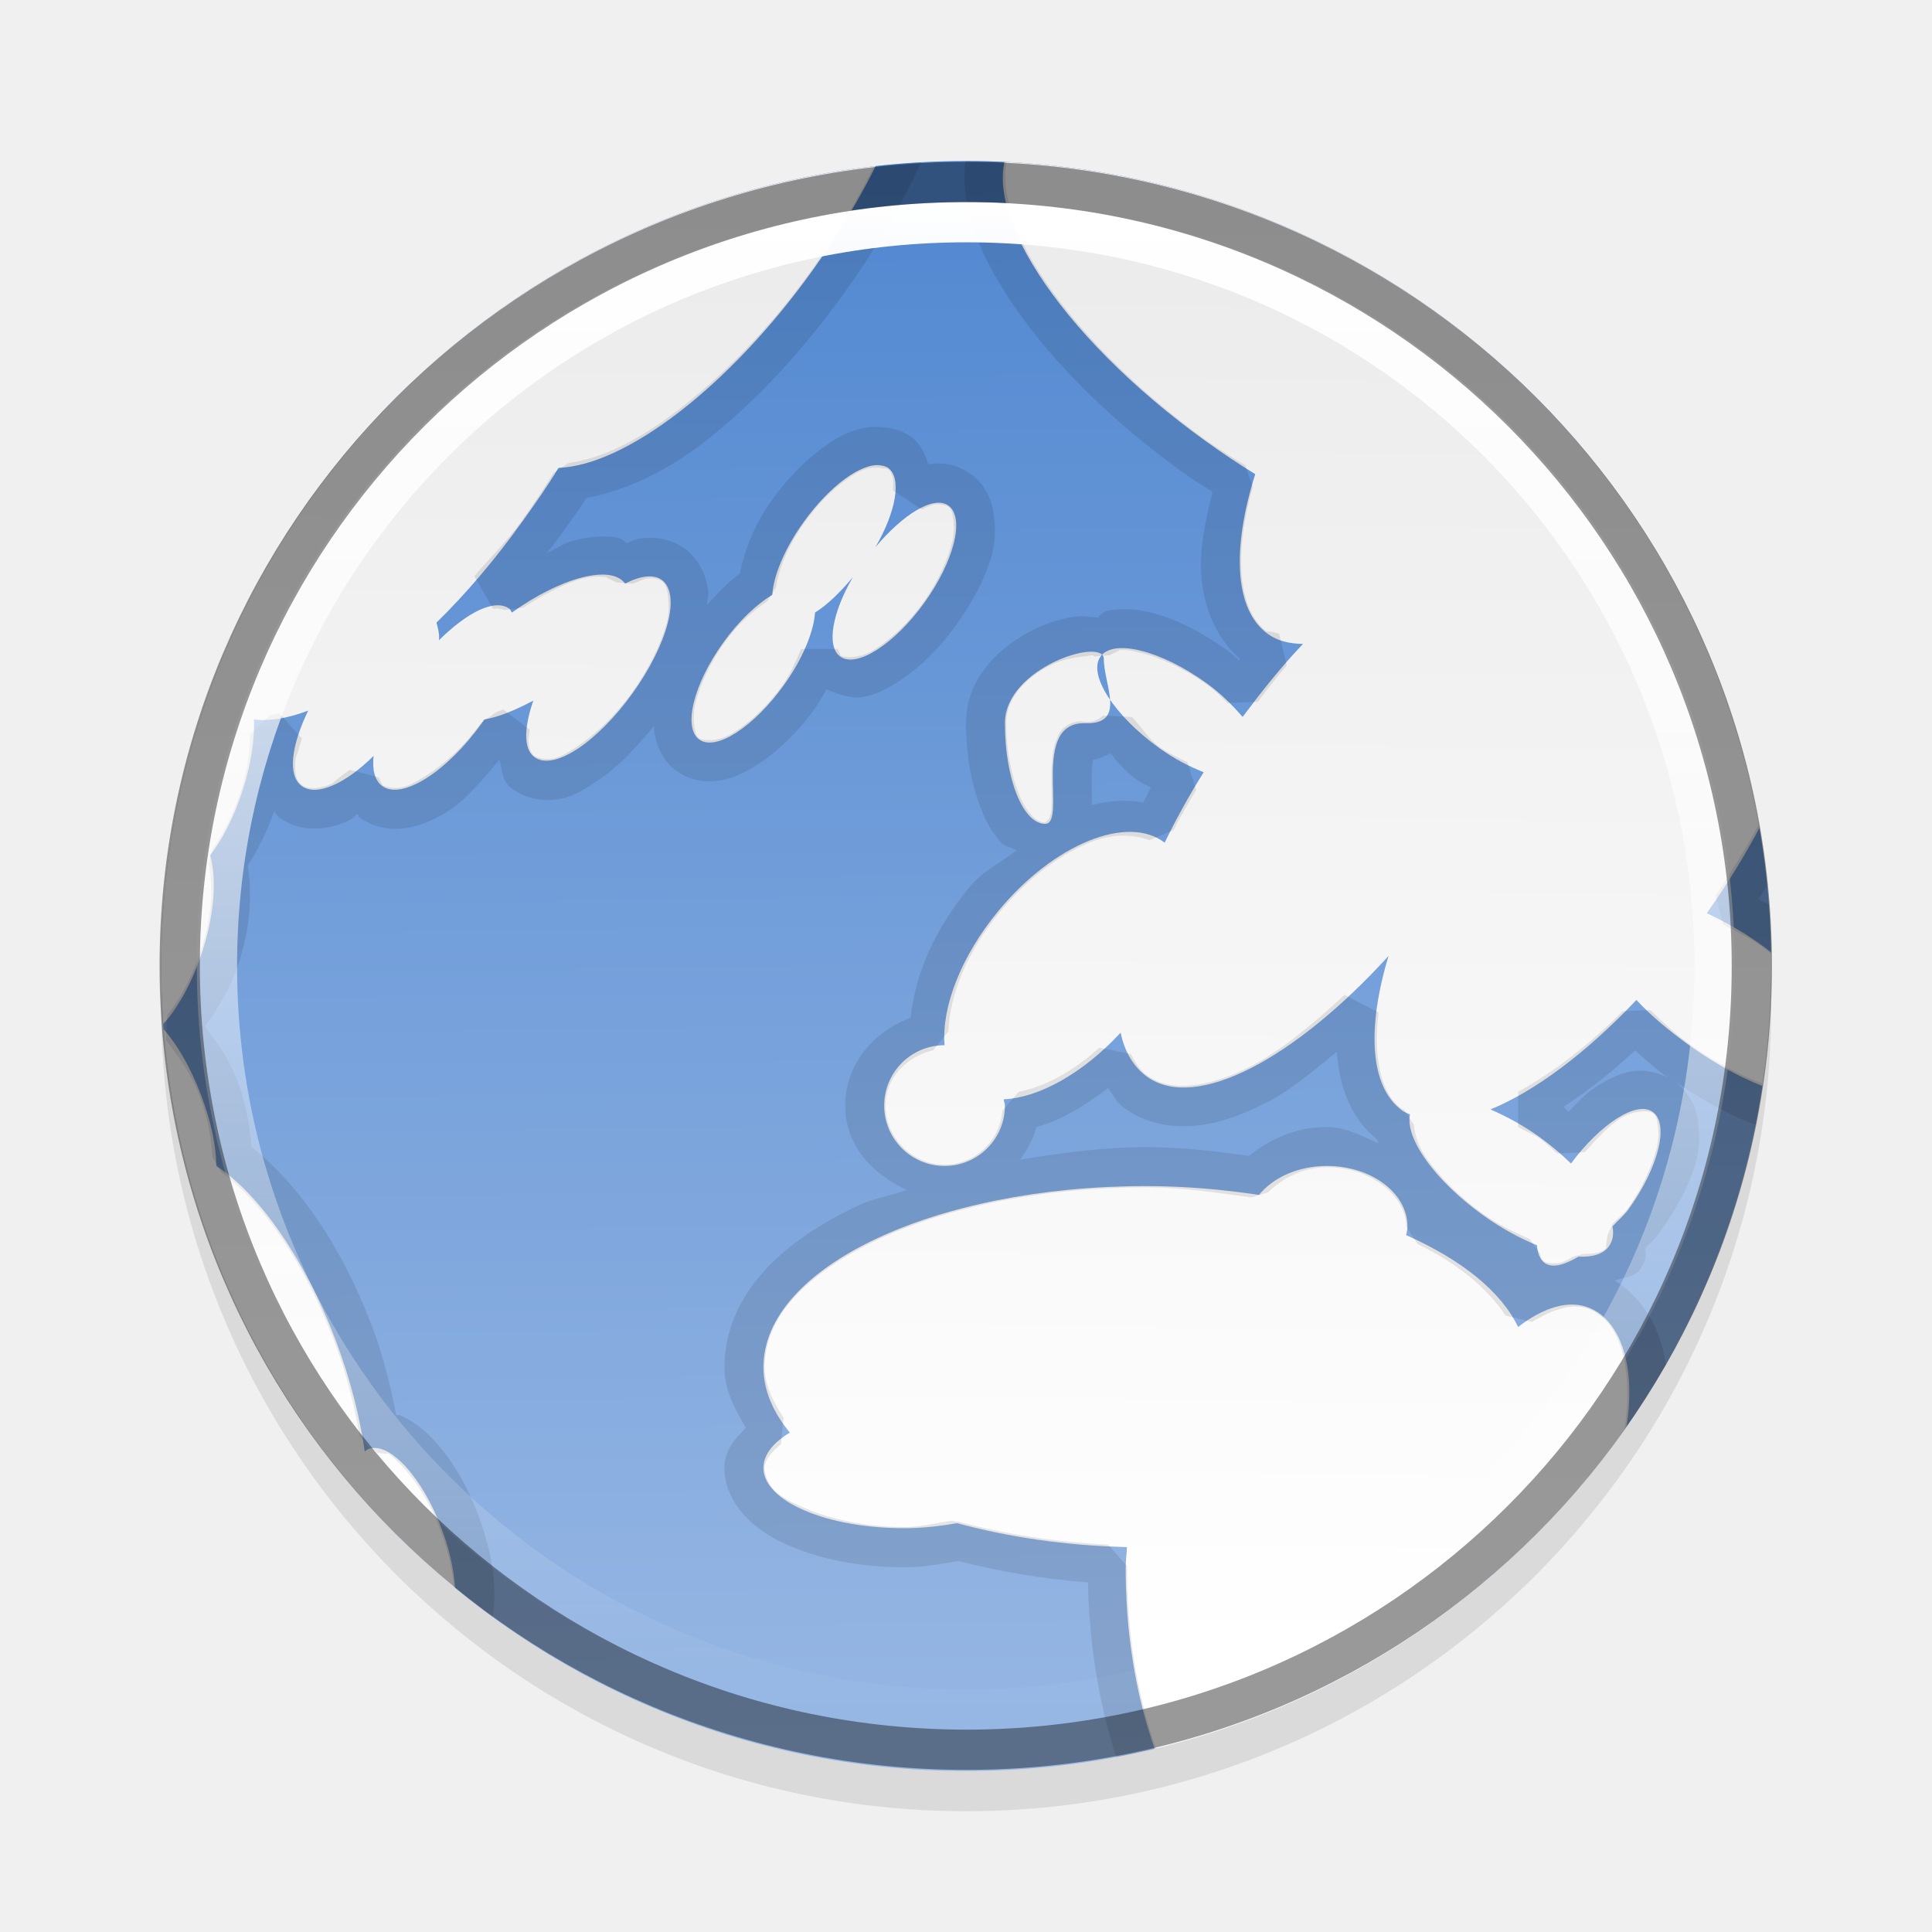
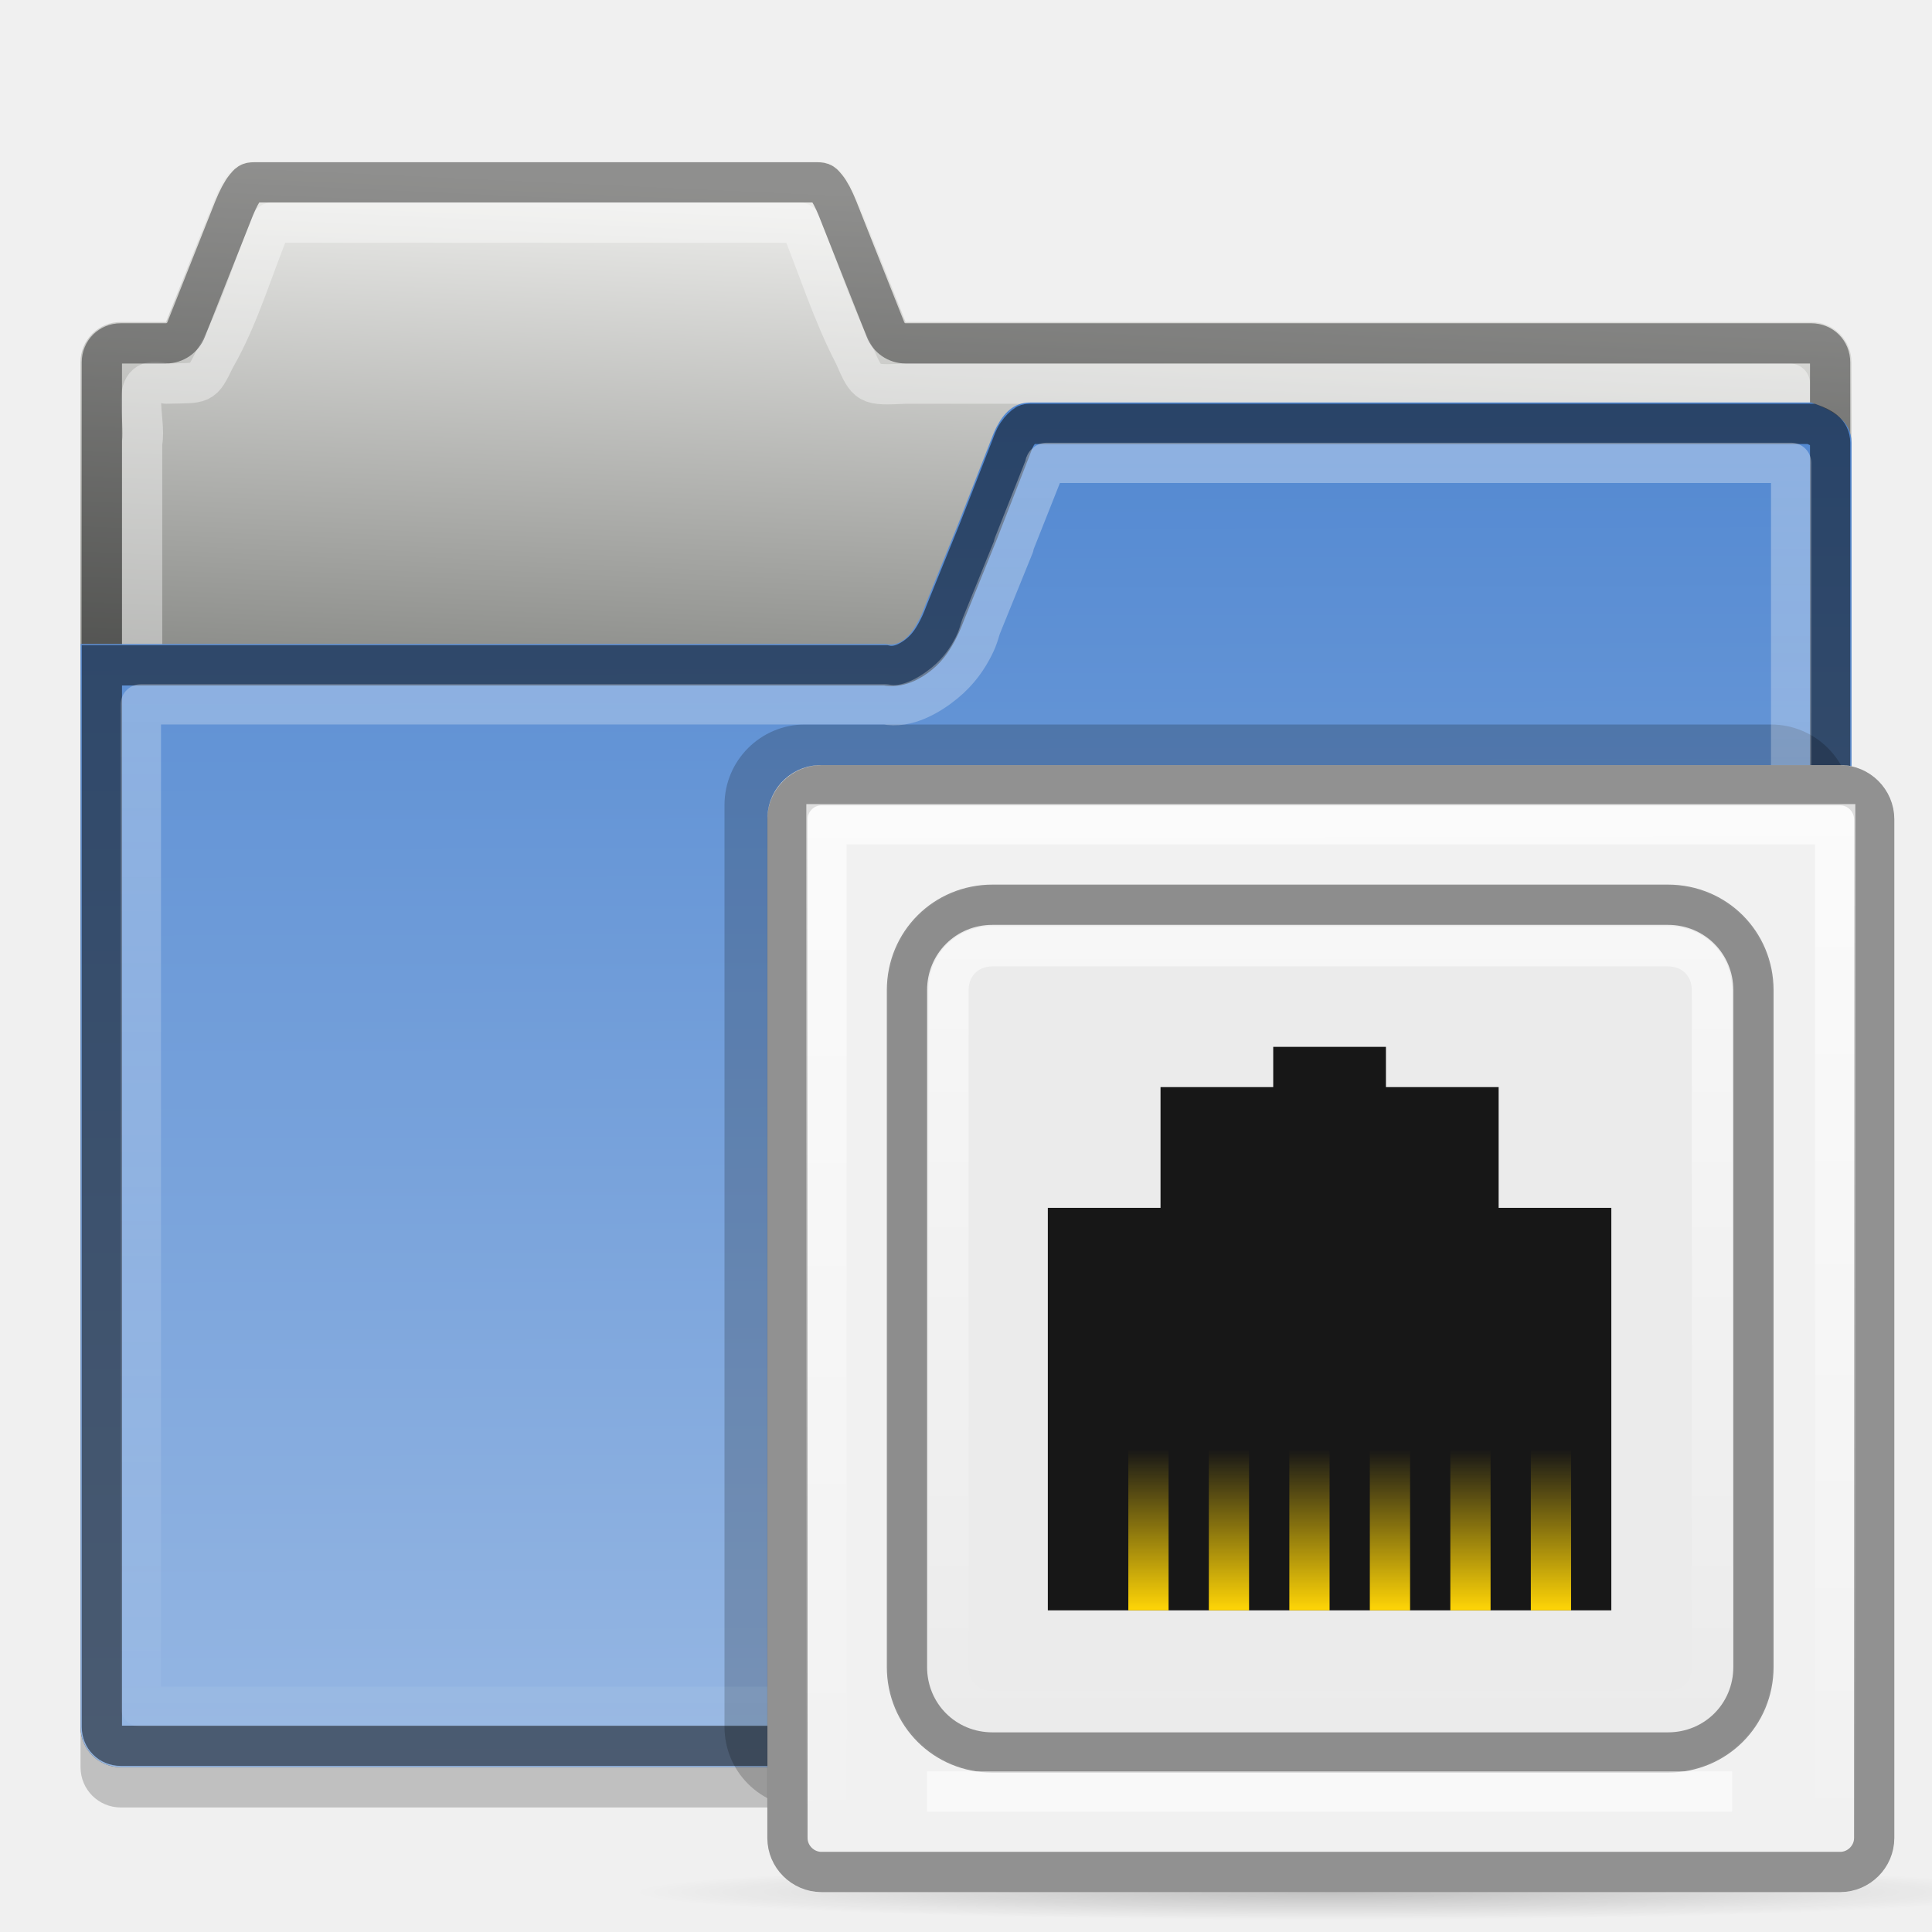
- <svg xmlns="http://www.w3.org/2000/svg" xmlns:xlink="http://www.w3.org/1999/xlink" version="1.1" width="48" height="48" id="svg2">
-   <defs id="defs3865">
-     <linearGradient id="linearGradient3784">
-       <stop id="stop3786" style="stop-color:#98b8e4;stop-opacity:1" offset="0" />
-       <stop id="stop3788" style="stop-color:#5288d1;stop-opacity:1" offset="1" />
+ <svg xmlns="http://www.w3.org/2000/svg" xmlns:xlink="http://www.w3.org/1999/xlink" version="1.0" width="48" height="48" id="svg2">
+   <defs id="defs5">
+     <linearGradient id="linearGradient854">
+       <stop id="stop856" style="stop-color:#5288d1;stop-opacity:1" offset="0" />
+       <stop id="stop858" style="stop-color:#96b7e3;stop-opacity:1" offset="1" />
    </linearGradient>
-     <linearGradient id="linearGradient3773">
-       <stop id="stop3775" style="stop-color:#ebebeb;stop-opacity:1" offset="0" />
-       <stop id="stop3778" style="stop-color:#ffffff;stop-opacity:1" offset="1" />
+     <linearGradient id="linearGradient4007">
+       <stop id="stop4009" style="stop-color:#ffffff;stop-opacity:1" offset="0" />
+       <stop id="stop4011" style="stop-color:#ffffff;stop-opacity:0" offset="1" />
    </linearGradient>
-     <linearGradient x1="43.985" y1="10.765" x2="43.985" y2="40.485" id="linearGradient3698" xlink:href="#linearGradient3675" gradientUnits="userSpaceOnUse" gradientTransform="matrix(1.184739,0,0,1.277056,-9.012049,995.6349)" />
-     <linearGradient id="linearGradient3675">
-       <stop id="stop3677" style="stop-color:#ffffff;stop-opacity:1" offset="0" />
-       <stop id="stop3679" style="stop-color:#ffffff;stop-opacity:0" offset="1" />
+     <linearGradient id="linearGradient3985">
+       <stop id="stop3987" style="stop-color:#eeeeec;stop-opacity:1" offset="0" />
+       <stop id="stop3989" style="stop-color:#555753;stop-opacity:1" offset="1" />
    </linearGradient>
-     <mask id="mask19718">
-       <path d="m 44.006,24 a 20,20 0 1 1 -40,0 20,20 0 1 1 40,0 z" id="path19720" style="fill:#ffffff;stroke:none" />
-     </mask>
-     <mask id="mask19704">
-       <path d="m 44.006,24 a 20,20 0 1 1 -40,0 20,20 0 1 1 40,0 z" id="path19706" style="fill:#ffffff;stroke:none" />
-     </mask>
-     <linearGradient x1="45.623" y1="5.06" x2="45.283" y2="41.279" id="linearGradient3780" xlink:href="#linearGradient3773" gradientUnits="userSpaceOnUse" />
-     <linearGradient x1="44.2" y1="1048.238" x2="43.918" y2="1008.751" id="linearGradient3782" xlink:href="#linearGradient3784" gradientUnits="userSpaceOnUse" />
+     <linearGradient x1="36.177" y1="-6.975" x2="36.177" y2="47.556" id="linearGradient3074" xlink:href="#linearGradient4007" gradientUnits="userSpaceOnUse" />
+     <linearGradient x1="3.153" y1="3.993" x2="2.281" y2="22.971" id="linearGradient3083" xlink:href="#linearGradient3985" gradientUnits="userSpaceOnUse" />
+     <linearGradient x1="45.932" y1="9.868" x2="46" y2="43.631" id="linearGradient852" xlink:href="#linearGradient854" gradientUnits="userSpaceOnUse" />
+     <linearGradient x1="31" y1="28" x2="31" y2="34" id="linearGradient3860" xlink:href="#linearGradient4663" gradientUnits="userSpaceOnUse" gradientTransform="matrix(1,0,0,0.6666667,-6.000004,0.3333331)" />
+     <linearGradient x1="31" y1="28" x2="31" y2="34" id="linearGradient3857" xlink:href="#linearGradient4663" gradientUnits="userSpaceOnUse" gradientTransform="matrix(0.9999998,0,0,0.6666667,-5.999997,0.3333331)" />
+     <linearGradient x1="31" y1="28" x2="31" y2="34" id="linearGradient3854" xlink:href="#linearGradient4663" gradientUnits="userSpaceOnUse" gradientTransform="matrix(0.9999998,0,0,0.6666667,-5.999996,0.3333331)" />
+     <linearGradient x1="31" y1="28" x2="31" y2="34" id="linearGradient3851" xlink:href="#linearGradient4663" gradientUnits="userSpaceOnUse" gradientTransform="matrix(0.9999998,0,0,0.6666667,-3.999995,0.3333331)" />
+     <linearGradient x1="31" y1="28" x2="31" y2="34" id="linearGradient3848" xlink:href="#linearGradient4663" gradientUnits="userSpaceOnUse" gradientTransform="matrix(1,0,0,0.6666667,-12.00001,0.3333331)" />
+     <linearGradient x1="31" y1="28" x2="31" y2="34" id="linearGradient3845" xlink:href="#linearGradient4663" gradientUnits="userSpaceOnUse" gradientTransform="matrix(0.9999997,0,0,0.6666667,-11.99999,0.3333331)" />
+     <linearGradient x1="25" y1="6" x2="25" y2="26" id="linearGradient3840" xlink:href="#linearGradient3834" gradientUnits="userSpaceOnUse" />
+     <linearGradient x1="28" y1="3" x2="28.062" y2="29.031" id="linearGradient3826" xlink:href="#linearGradient3820" gradientUnits="userSpaceOnUse" />
+     <radialGradient cx="26.65" cy="48.403" r="29.604" fx="26.65" fy="48.403" id="radialGradient3689" xlink:href="#linearGradient3683" gradientUnits="userSpaceOnUse" gradientTransform="matrix(0.5855148,0,0,0.02335777,-0.5705969,28.86942)" />
+     <linearGradient x1="22" y1="41" x2="22" y2="7" id="linearGradient3636" xlink:href="#linearGradient3869" gradientUnits="userSpaceOnUse" gradientTransform="matrix(0.6460784,0,0,0.6470588,-0.489214,0.4705887)" />
+     <linearGradient id="linearGradient3683">
+       <stop id="stop3685" style="stop-color:#000000;stop-opacity:0.2" offset="0" />
+       <stop id="stop3687" style="stop-color:#000000;stop-opacity:0" offset="1" />
+     </linearGradient>
+     <linearGradient id="linearGradient4663">
+       <stop id="stop4665" style="stop-color:#ffd506;stop-opacity:0" offset="0" />
+       <stop id="stop4667" style="stop-color:#ffd506;stop-opacity:1" offset="1" />
+     </linearGradient>
+     <linearGradient id="linearGradient3869">
+       <stop id="stop3871" style="stop-color:#ebebeb;stop-opacity:1" offset="0" />
+       <stop id="stop3873" style="stop-color:#ebebeb;stop-opacity:1" offset="1" />
+     </linearGradient>
+     <linearGradient id="linearGradient3820">
+       <stop id="stop3822" style="stop-color:#ffffff;stop-opacity:1" offset="0" />
+       <stop id="stop3824" style="stop-color:#ffffff;stop-opacity:0" offset="1" />
+     </linearGradient>
+     <linearGradient id="linearGradient3834">
+       <stop id="stop3836" style="stop-color:#ffffff;stop-opacity:1" offset="0" />
+       <stop id="stop3838" style="stop-color:#ffffff;stop-opacity:0" offset="1" />
+     </linearGradient>
  </defs>
-   <g transform="translate(0,-1004.362)" id="layer1">
-     <path d="m 44.006,1029.362 a 20,20 0 1 1 -40,0 20,20 0 1 1 40,0 z" id="path3958" style="opacity:0.09;stroke:none" />
-     <path d="m 44.006,1028.362 a 20,20 0 1 1 -40,0 20,20 0 1 1 40,0 z" id="path2875" style="fill:url(#linearGradient3782);stroke:none" />
-     <path d="m 21.281,-1.938 c -1.656,0.063 -4.21,1.978 -6.312,4.906 -0.324,0.45 -0.636,0.894 -0.906,1.344 -1.656,0.063 -4.21,1.978 -6.312,4.906 -2.18,3.036 -3.194,6.184 -2.594,7.719 -0.434,0.365 -0.894,1.116 -1.188,2.031 -0.303,0.944 -0.346,1.828 -0.188,2.375 -0.313,0.404 -0.598,0.958 -0.812,1.625 -0.298,0.928 -0.336,1.795 -0.188,2.344 -0.283,0.482 -0.238,1.529 0.188,2.656 0.172,0.455 0.37,0.85 0.594,1.188 -0.657,1.005 -0.531,3.33 0.406,5.812 1.138,3.014 3.044,5.08 4.25,4.625 0.413,-0.156 0.671,-0.595 0.812,-1.219 0.032,0.098 0.056,0.181 0.094,0.281 0.483,1.28 1.269,2.162 1.781,1.969 0.512,-0.193 0.546,-1.377 0.062,-2.656 C 10.486,36.689 9.668,35.807 9.156,36 9.12,36.014 9.094,36.039 9.062,36.062 8.941,35.209 8.708,34.278 8.344,33.312 7.561,31.24 6.404,29.636 5.375,28.969 5.367,28.459 5.245,27.869 5,27.219 4.728,26.499 4.367,25.888 4,25.5 4.386,25.102 4.771,24.436 5.031,23.625 5.336,22.676 5.381,21.796 5.219,21.25 c 0.313,-0.404 0.598,-0.958 0.812,-1.625 0.208,-0.649 0.294,-1.246 0.281,-1.75 0.389,0.052 0.849,-0.035 1.344,-0.219 -0.421,0.873 -0.517,1.616 -0.156,1.875 0.364,0.262 1.081,-0.056 1.781,-0.75 -0.036,0.351 0.032,0.616 0.219,0.75 0.486,0.349 1.596,-0.348 2.469,-1.562 0.023,-0.033 0.04,-0.061 0.062,-0.094 0.354,-0.058 0.777,-0.233 1.219,-0.469 -0.224,0.651 -0.257,1.199 0.031,1.406 0.486,0.349 1.565,-0.379 2.438,-1.594 0.872,-1.215 1.205,-2.463 0.719,-2.812 C 16.231,14.258 15.895,14.31 15.531,14.5 15.182,14.014 13.934,14.346 12.719,15.219 12.696,15.193 12.684,15.145 12.656,15.125 c -0.364,-0.262 -1.049,0.088 -1.75,0.781 0.017,-0.167 -0.031,-0.313 -0.062,-0.438 0.726,-0.707 1.447,-1.556 2.125,-2.5 0.324,-0.45 0.636,-0.894 0.906,-1.344 1.656,-0.063 4.21,-1.978 6.312,-4.906 2.588,-3.604 3.504,-7.371 2.062,-8.406 -0.27,-0.194 -0.587,-0.265 -0.969,-0.25 z m 18.812,4.031 c -1.493,0.057 -3.711,1.589 -5.688,4 -0.201,-0.156 -0.382,-0.317 -0.594,-0.469 -3.696,-2.654 -7.563,-3.603 -8.625,-2.125 -1.062,1.478 1.086,4.815 4.781,7.469 0.411,0.295 0.808,0.56 1.219,0.812 -0.582,1.846 -0.521,3.37 0.312,3.969 0.246,0.177 0.537,0.243 0.875,0.25 -0.518,0.54 -1.008,1.155 -1.5,1.812 -0.25,-0.285 -0.535,-0.577 -0.906,-0.844 -1.121,-0.805 -2.303,-1.105 -2.625,-0.656 -0.322,0.449 0.347,1.476 1.469,2.281 0.38,0.273 0.737,0.448 1.094,0.594 -0.37,0.591 -0.692,1.178 -0.969,1.75 -0.924,-0.71 -2.758,0.036 -4.125,1.688 -0.941,1.136 -1.42,2.408 -1.344,3.344 -0.828,0 -1.5,0.672 -1.5,1.5 0,0.828 0.672,1.5 1.5,1.5 0.828,0 1.5,-0.672 1.5,-1.5 0,-0.052 -0.026,-0.105 -0.031,-0.156 0.872,-0.037 1.97,-0.645 2.906,-1.656 0.097,0.477 0.329,0.859 0.656,1.094 1.218,0.875 3.677,-0.449 6,-3 -0.54,1.787 -0.471,3.259 0.344,3.844 0.06,0.043 0.121,0.061 0.188,0.094 -0.122,0.599 0.621,1.644 1.812,2.5 0.456,0.327 0.917,0.576 1.344,0.75 0.013,0.188 0.072,0.354 0.188,0.438 0.194,0.139 0.494,0.051 0.844,-0.156 0.34,0.018 0.614,-0.061 0.75,-0.25 0.096,-0.134 0.133,-0.296 0.094,-0.5 0.129,-0.144 0.285,-0.268 0.406,-0.438 0.739,-1.029 1.006,-2.111 0.594,-2.406 -0.402,-0.289 -1.301,0.298 -2.031,1.281 -0.235,-0.227 -0.485,-0.443 -0.781,-0.656 -0.412,-0.296 -0.827,-0.516 -1.219,-0.688 1.095,-0.447 2.38,-1.401 3.625,-2.719 0.359,0.385 0.811,0.765 1.312,1.125 1.72,1.235 3.506,1.688 4,1 0.494,-0.688 -0.499,-2.265 -2.219,-3.5 -0.453,-0.325 -0.906,-0.572 -1.344,-0.781 2.124,-3.006 3.119,-6.101 2.594,-7.688 1.237,-2.554 1.508,-4.808 0.562,-5.688 1.36,-2.733 1.653,-5.163 0.531,-5.969 -0.924,-0.664 -2.584,-0.06 -4.344,1.375 0.125,-1.099 -0.076,-1.958 -0.656,-2.375 -0.277,-0.199 -0.608,-0.265 -1,-0.25 z m -18.219,9.469 c -0.465,-0.07 -1.259,0.505 -1.906,1.406 -0.474,0.659 -0.75,1.333 -0.781,1.812 -0.393,0.234 -0.829,0.645 -1.219,1.188 -0.739,1.029 -1.006,2.111 -0.594,2.406 0.412,0.296 1.354,-0.314 2.094,-1.344 0.474,-0.659 0.75,-1.333 0.781,-1.812 0.301,-0.184 0.626,-0.504 0.938,-0.875 -0.508,0.874 -0.664,1.716 -0.312,1.969 0.412,0.296 1.354,-0.314 2.094,-1.344 0.739,-1.029 1.006,-2.111 0.594,-2.406 -0.364,-0.262 -1.127,0.215 -1.812,1.031 0.508,-0.874 0.664,-1.716 0.312,-1.969 -0.051,-0.037 -0.121,-0.052 -0.188,-0.062 z m 5.55,4.809 c 0,-0.552 -2.457,0.216 -2.457,1.597 0,1.381 0.448,2.5 1,2.5 0.552,0 -0.38,-2.542 1,-2.5 1.031,0.031 0.457,-0.955 0.457,-1.597 z m 5.543,12.597 c -0.721,0 -1.336,0.29 -1.688,0.719 -0.897,-0.133 -1.823,-0.219 -2.812,-0.219 -5.247,0 -9.5,2.015 -9.5,4.5 0,0.574 0.243,1.12 0.656,1.625 -0.411,0.246 -0.656,0.55 -0.656,0.875 0,0.828 1.567,1.5 3.5,1.5 0.461,0 0.91,-0.056 1.312,-0.125 1.259,0.342 2.683,0.557 4.219,0.594 -0.006,0.18 -0.031,0.349 -0.031,0.531 0,4.556 2.015,8.25 4.5,8.25 2.321,0 4.195,-3.238 4.438,-7.375 1.043,0.04 2.327,-1.124 3.062,-2.875 0.841,-2.002 0.623,-4.01 -0.469,-4.469 -0.53,-0.223 -1.164,-0.005 -1.781,0.469 -0.429,-0.891 -1.419,-1.678 -2.781,-2.281 0.013,-0.07 0.031,-0.146 0.031,-0.219 0,-0.828 -0.895,-1.5 -2,-1.5 z" transform="translate(0,1004.362)" mask="url(#mask19704)" id="path19633" style="fill:url(#linearGradient3780);fill-rule:evenodd;stroke:none" />
-     <path d="m 21.219,-2.906 c -1.174,0.045 -2.34,0.678 -3.531,1.594 -1.195,0.92 -2.398,2.185 -3.5,3.719 -0.272,0.378 -0.563,0.76 -0.812,1.156 -0.952,0.189 -1.918,0.614 -2.906,1.375 -1.195,0.92 -2.398,2.185 -3.5,3.719 -1.141,1.589 -1.98,3.215 -2.469,4.688 -0.418,1.26 -0.538,2.374 -0.312,3.375 -0.451,0.524 -0.862,1.15 -1.125,1.969 -0.285,0.887 -0.321,1.685 -0.219,2.406 -0.309,0.464 -0.581,0.969 -0.781,1.594 -0.293,0.913 -0.304,1.738 -0.188,2.469 0.003,0.018 -0.003,0.044 0,0.062 -0.136,0.359 -0.249,0.768 -0.219,1.25 0.036,0.568 0.162,1.196 0.406,1.844 0.155,0.412 0.353,0.708 0.531,1 -0.26,0.661 -0.432,1.377 -0.375,2.25 0.074,1.128 0.344,2.426 0.844,3.75 0.605,1.602 1.396,2.975 2.281,3.938 0.444,0.482 0.923,0.846 1.438,1.094 0.527,0.254 1.173,0.386 1.781,0.156 0.152,-0.057 0.219,-0.192 0.344,-0.281 0.11,0.214 0.197,0.427 0.375,0.625 0.215,0.239 0.472,0.441 0.781,0.594 0.319,0.157 0.757,0.256 1.188,0.094 0.425,-0.161 0.699,-0.504 0.844,-0.844 0.131,-0.306 0.179,-0.638 0.188,-0.969 C 12.298,39.071 12.152,38.359 11.875,37.625 11.595,36.884 11.218,36.255 10.781,35.781 10.569,35.551 10.318,35.341 10,35.188 9.896,35.137 9.917,35.169 9.844,35.156 9.706,34.454 9.54,33.737 9.25,32.969 8.494,30.965 7.425,29.424 6.25,28.5 6.205,28.003 6.128,27.463 5.906,26.875 5.688,26.297 5.386,25.894 5.094,25.5 5.414,25.042 5.73,24.553 5.938,23.906 6.223,23.017 6.262,22.223 6.156,21.5 6.417,21.109 6.63,20.661 6.813,20.156 c 0.05,0.05 0.063,0.112 0.125,0.156 0.562,0.403 1.212,0.297 1.688,0.094 0.147,-0.063 0.161,-0.116 0.25,-0.188 0.035,0.035 0.018,0.061 0.062,0.094 0.397,0.285 0.843,0.321 1.219,0.25 0.364,-0.069 0.687,-0.228 0.969,-0.406 0.458,-0.289 0.869,-0.786 1.281,-1.281 0.081,0.256 0.047,0.528 0.312,0.719 0.394,0.283 0.833,0.33 1.219,0.25 0.389,-0.081 0.685,-0.302 0.938,-0.469 0.472,-0.312 0.936,-0.8 1.375,-1.344 0.004,0.039 -0.005,0.087 0,0.125 0.041,0.306 0.184,0.728 0.562,1 0.398,0.286 0.825,0.285 1.156,0.219 0.306,-0.061 0.589,-0.211 0.844,-0.375 0.508,-0.327 1.004,-0.802 1.438,-1.406 0.121,-0.169 0.193,-0.305 0.281,-0.469 0.332,0.149 0.669,0.241 0.938,0.188 0.306,-0.061 0.589,-0.211 0.844,-0.375 0.508,-0.327 1.004,-0.802 1.438,-1.406 0.43,-0.599 0.759,-1.214 0.906,-1.812 0.081,-0.33 0.07,-0.65 0.031,-0.938 -0.041,-0.306 -0.184,-0.728 -0.562,-1 -0.335,-0.241 -0.692,-0.302 -1.031,-0.25 -0.012,0.002 -0.019,-0.002 -0.031,0 -0.083,-0.24 -0.183,-0.505 -0.438,-0.688 -0.29,-0.209 -0.638,-0.221 -0.625,-0.219 -0.629,-0.095 -1.136,0.187 -1.562,0.5 -0.433,0.318 -0.872,0.755 -1.25,1.281 -0.441,0.614 -0.682,1.239 -0.812,1.844 -0.276,0.2 -0.548,0.487 -0.812,0.781 0.001,-0.114 0.046,-0.231 0.031,-0.344 -0.043,-0.341 -0.199,-0.779 -0.594,-1.062 -0.354,-0.255 -0.75,-0.287 -1.062,-0.25 -0.175,0.02 -0.261,0.078 -0.375,0.125 -0.071,-0.059 -0.078,-0.126 -0.312,-0.156 -0.338,-0.043 -0.685,0.004 -1.031,0.094 -0.216,0.056 -0.437,0.217 -0.656,0.312 0.064,-0.081 0.125,-0.131 0.188,-0.219 0.272,-0.378 0.563,-0.76 0.812,-1.156 0.952,-0.189 1.918,-0.614 2.906,-1.375 1.195,-0.92 2.398,-2.185 3.5,-3.719 1.355,-1.887 2.307,-3.815 2.719,-5.5 0.208,-0.849 0.254,-1.632 0.156,-2.344 -0.099,-0.718 -0.397,-1.45 -1.031,-1.906 -0.481,-0.346 -1.059,-0.458 -1.594,-0.438 z m 0.062,1 c 0.361,-0.014 0.72,0.071 0.969,0.25 0.337,0.242 0.517,0.662 0.594,1.219 0.077,0.563 0.028,1.218 -0.156,1.969 -0.371,1.515 -1.24,3.389 -2.531,5.188 -1.048,1.46 -2.205,2.616 -3.312,3.469 -1.001,0.77 -1.922,1.211 -2.719,1.312 l -0.375,0.25 c -0.253,0.409 -0.522,0.814 -0.812,1.219 -0.34,0.473 -0.741,0.862 -1.156,1.344 l 0.469,0.812 c 0.089,-0.015 0.176,-0.009 0.281,0.031 l 0.469,-0.062 c 0.519,-0.338 1.061,-0.613 1.469,-0.719 0.239,-0.062 0.456,-0.057 0.656,-0.031 -0.115,-0.015 -0.06,0.001 0.188,0.125 l 0.406,0.031 c 0.167,-0.069 0.301,-0.12 0.344,-0.125 0.152,-0.018 0.291,0.002 0.375,0.062 0.098,0.071 0.131,0.178 0.156,0.375 0.025,0.2 0.031,0.418 -0.031,0.656 -0.132,0.509 -0.444,1.15 -0.875,1.75 -0.427,0.595 -0.923,1.045 -1.375,1.344 -0.253,0.167 -0.419,0.251 -0.562,0.281 -0.146,0.03 -0.367,0.01 -0.469,-0.062 -0.124,-0.089 -0.156,-0.247 -0.156,-0.5 -6.5e-5,0.089 0.017,0.016 0.031,-0.156 l -0.656,-0.5 c -0.19,0.068 -0.288,0.135 -0.25,0.125 l -0.281,0.188 c -0.012,0.013 -0.02,0.016 -0.031,0.031 -0.433,0.604 -0.925,1.028 -1.375,1.312 -0.233,0.147 -0.423,0.249 -0.594,0.281 C 9.81,19.593 9.598,19.57 9.5,19.5 9.51,19.507 9.489,19.483 9.406,19.312 L 8.688,19.125 C 8.423,19.311 8.247,19.47 8.25,19.469 7.947,19.598 7.677,19.627 7.5,19.5 7.34,19.385 7.312,19.179 7.344,18.844 c -1.922e-4,0.002 0.075,-0.221 0.156,-0.5 l -0.562,-0.625 c -0.168,0.029 -0.249,0.062 -0.25,0.062 l -0.469,0.469 c -0.026,0.452 -0.061,0.853 -0.219,1.344 -0.194,0.606 -0.442,1.112 -0.719,1.5 l -0.094,0.375 c 0.112,0.563 0.084,1.279 -0.188,2.125 -0.216,0.674 -0.513,1.213 -0.844,1.625 l -0.031,0.625 c 0.324,0.414 0.632,0.846 0.844,1.406 0.204,0.542 0.278,1.013 0.312,1.5 l 0.219,0.375 c 0.998,0.715 2.066,2.242 2.812,4.219 0.31,0.821 0.492,1.587 0.625,2.344 l 0.438,0.406 c 0.269,0.042 0.317,0.031 0.188,-0.031 0.144,0.069 0.298,0.222 0.469,0.406 0.33,0.357 0.667,0.898 0.906,1.531 0.241,0.64 0.356,1.244 0.344,1.719 -0.006,0.23 -0.055,0.431 -0.125,0.594 -0.056,0.13 -0.165,0.237 -0.281,0.281 -0.113,0.043 -0.236,0.037 -0.375,-0.031 C 10.351,40.489 10.191,40.333 10.031,40.156 9.898,40.009 9.706,39.641 9.5,39.25 L 8.656,39.188 C 8.523,39.38 8.376,39.492 8.188,39.562 7.904,39.67 7.574,39.64 7.219,39.469 6.851,39.291 6.474,38.976 6.094,38.562 5.331,37.733 4.569,36.443 4,34.938 3.534,33.703 3.285,32.518 3.219,31.5 3.161,30.618 3.27,29.933 3.531,29.406 V 28.938 C 3.331,28.605 3.13,28.281 3,27.938 2.79,27.38 2.686,26.873 2.656,26.406 2.635,26.067 2.699,25.819 2.813,25.531 l 0.031,-0.312 C 2.711,24.654 2.716,23.885 3,23 3.194,22.394 3.442,21.888 3.719,21.5 L 3.813,21.125 C 3.703,20.561 3.73,19.841 4,19 4.256,18.204 4.633,17.565 5.031,17.156 l 0.125,-0.469 C 4.937,15.913 5.028,14.89 5.438,13.656 5.887,12.302 6.694,10.733 7.781,9.219 8.83,7.759 9.986,6.602 11.094,5.75 12.095,4.98 13.016,4.539 13.813,4.437 l 0.375,-0.25 c 0.253,-0.409 0.522,-0.814 0.812,-1.219 1.048,-1.46 2.205,-2.616 3.312,-3.469 1.112,-0.856 2.152,-1.375 2.969,-1.406 z m 18.75,3.031 C 38.162,1.196 36.222,2.739 34.344,4.844 32.419,3.465 30.467,2.485 28.75,2.062 27.89,1.851 27.083,1.774 26.344,1.875 c -0.742,0.101 -1.478,0.423 -1.938,1.062 -0.462,0.643 -0.518,1.426 -0.375,2.156 0.141,0.723 0.489,1.47 0.969,2.219 0.954,1.488 2.474,3.05 4.406,4.438 0.259,0.186 0.48,0.321 0.719,0.469 -0.177,0.721 -0.325,1.415 -0.281,2.062 0.054,0.794 0.36,1.566 0.969,2.094 -0.009,0.011 -0.022,0.02 -0.031,0.031 -0.085,-0.074 -0.143,-0.142 -0.25,-0.219 -0.644,-0.463 -1.304,-0.81 -1.938,-0.969 -0.316,-0.079 -0.639,-0.105 -0.969,-0.062 -0.27,0.035 -0.285,0.13 -0.344,0.188 -0.196,-0.02 -0.397,-0.042 -0.5,-0.031 -0.354,0.038 -0.733,0.147 -1.125,0.344 -0.757,0.38 -1.656,1.135 -1.656,2.312 0,0.8 0.137,1.53 0.375,2.125 0.117,0.293 0.258,0.588 0.5,0.844 0.084,0.089 0.261,0.111 0.375,0.188 -0.386,0.317 -0.813,0.492 -1.156,0.906 -0.868,1.049 -1.355,2.159 -1.469,3.25 -0.911,0.351 -1.625,1.144 -1.625,2.188 0,0.992 0.678,1.703 1.531,2.094 -0.381,0.138 -0.844,0.212 -1.188,0.375 -0.944,0.447 -1.774,0.984 -2.375,1.656 -0.601,0.672 -0.969,1.483 -0.969,2.375 0,0.586 0.271,1.058 0.531,1.5 -0.251,0.273 -0.531,0.54 -0.531,1 0,0.513 0.257,0.94 0.562,1.25 0.308,0.312 0.681,0.524 1.062,0.688 0.784,0.336 1.76,0.531 2.844,0.531 0.521,0 0.976,-0.097 1.344,-0.156 0.988,0.252 2.075,0.445 3.219,0.531 0.049,2.278 0.54,4.38 1.406,5.969 0.914,1.675 2.317,2.906 4.031,2.906 1.608,0 2.95,-1.122 3.844,-2.625 0.803,-1.351 1.248,-3.11 1.438,-5.031 0.513,-0.157 1.033,-0.345 1.469,-0.75 0.657,-0.611 1.24,-1.446 1.656,-2.438 0.479,-1.14 0.638,-2.31 0.531,-3.312 -0.095,-0.895 -0.516,-1.739 -1.281,-2.219 0.22,-0.092 0.461,-0.053 0.625,-0.281 0.189,-0.263 0.132,-0.401 0.125,-0.531 0.081,-0.075 0.212,-0.179 0.375,-0.406 0.43,-0.599 0.759,-1.214 0.906,-1.812 0.081,-0.33 0.07,-0.65 0.031,-0.938 -0.04,-0.299 -0.205,-0.697 -0.562,-0.969 0.872,0.591 1.756,1.047 2.562,1.25 0.443,0.111 0.882,0.151 1.312,0.094 0.421,-0.056 0.926,-0.236 1.25,-0.688 0.317,-0.442 0.367,-0.957 0.281,-1.406 -0.086,-0.452 -0.298,-0.85 -0.531,-1.219 -0.483,-0.764 -1.237,-1.536 -2.188,-2.219 -0.226,-0.162 -0.42,-0.238 -0.625,-0.344 0.809,-1.265 1.512,-2.534 1.906,-3.719 0.429,-1.288 0.56,-2.464 0.344,-3.5 0.573,-1.241 1.013,-2.431 1.125,-3.5 0.091,-0.865 -0.138,-1.601 -0.5,-2.25 0.606,-1.295 1.047,-2.544 1.156,-3.656 C 47.839,4.499 47.616,3.252 46.656,2.562 45.859,1.99 44.856,2.041 43.938,2.344 43.46,2.501 43.002,2.831 42.531,3.125 42.415,2.526 42.194,1.948 41.656,1.562 41.157,1.204 40.563,1.105 40.031,1.125 z m 0.062,1 c 0.374,-0.014 0.742,0.065 1,0.25 0.382,0.274 0.518,0.795 0.562,1.531 l 0.781,0.375 c 0.647,-0.457 1.275,-0.823 1.812,-1 0.741,-0.244 1.399,-0.226 1.844,0.094 0.547,0.393 0.728,1.174 0.625,2.219 -0.096,0.982 -0.477,2.214 -1.094,3.5 l 0.031,0.5 c 0.338,0.473 0.492,1.093 0.406,1.906 -0.1,0.95 -0.45,2.116 -1.031,3.344 L 45,15.188 c 0.201,0.784 0.074,1.87 -0.344,3.125 -0.405,1.216 -1.108,2.563 -2.031,3.938 l 0.188,0.719 c 0.346,0.183 0.654,0.327 0.938,0.531 0.851,0.611 1.47,1.328 1.875,1.969 0.211,0.333 0.361,0.605 0.406,0.844 0.046,0.241 0.018,0.501 -0.094,0.656 -0.103,0.144 -0.29,0.214 -0.562,0.25 -0.263,0.035 -0.579,-0.004 -0.938,-0.094 C 43.713,26.943 42.823,26.551 41.969,25.938 41.611,25.681 41.314,25.391 41,25.094 l -0.688,0.031 c -0.882,0.885 -1.769,1.543 -2.594,2 v 0.875 c 0.233,0.134 0.401,0.188 0.531,0.281 0.14,0.1 0.255,0.217 0.438,0.375 l 0.688,-0.031 c 0.288,-0.328 0.612,-0.665 0.844,-0.812 0.185,-0.118 0.312,-0.157 0.469,-0.188 0.146,-0.029 0.307,-0.018 0.375,0.031 0.08,0.058 0.101,0.136 0.125,0.312 0.026,0.195 0.014,0.379 -0.031,0.562 -0.106,0.429 -0.351,0.988 -0.719,1.5 -0.116,0.162 -0.231,0.224 -0.375,0.375 l -0.125,0.281 c -0.039,0.272 -0.067,0.375 0,0.281 -0.105,0.146 -0.276,0.182 -0.594,0.188 l -0.25,0.062 C 38.918,31.317 38.848,31.354 38.75,31.375 38.635,31.4 38.435,31.387 38.375,31.344 38.306,31.294 38.287,31.263 38.25,31.125 L 38,30.781 c -0.38,-0.172 -0.78,-0.355 -1.156,-0.625 -0.588,-0.422 -1.054,-0.898 -1.375,-1.344 -0.222,-0.307 -0.31,-0.575 -0.344,-0.875 l -0.25,-0.375 c -0.015,-0.009 -0.016,0.007 -0.031,0 -0.387,-0.278 -0.573,-0.772 -0.625,-1.438 -0.023,-0.296 -0.011,-0.621 0.031,-0.969 l -0.844,-0.438 c -0.82,0.76 -1.623,1.413 -2.344,1.781 -0.526,0.269 -1.036,0.429 -1.469,0.469 -0.433,0.04 -0.795,-0.035 -1.094,-0.25 -0.151,-0.108 -0.27,-0.273 -0.406,-0.531 l -0.781,-0.156 c -0.675,0.606 -1.354,0.967 -2,1.094 l -0.406,0.469 c -0.064,0.747 -0.683,1.344 -1.438,1.344 -0.799,0 -1.469,-0.669 -1.469,-1.469 0,-0.682 0.525,-1.226 1.188,-1.375 l 0.375,-0.469 c 0.037,-0.9 0.449,-1.963 1.281,-2.969 0.683,-0.825 1.484,-1.419 2.219,-1.719 0.536,-0.219 1.045,-0.223 1.5,-0.062 l 0.594,-0.25 c 0.167,-0.329 0.368,-0.669 0.562,-1 l -0.219,-0.688 c -0.267,-0.131 -0.479,-0.225 -0.688,-0.375 -0.264,-0.189 -0.4,-0.437 -0.688,-0.75 l -0.719,-0.031 c -0.125,0.11 -0.254,0.162 -0.438,0.156 -0.092,-0.003 -0.11,-0.047 -0.344,0.031 -0.117,0.039 -0.235,0.15 -0.281,0.219 -0.047,0.068 -0.05,0.1 -0.062,0.125 -0.084,0.17 -0.106,0.291 -0.125,0.438 -0.019,0.147 -0.029,0.307 -0.031,0.469 -0.004,0.315 0.012,0.597 0,0.844 -0.006,0.124 -0.018,0.178 -0.062,0.281 0.011,-0.026 -0.021,0.03 -0.062,0.062 -0.041,0.033 -0.072,0.031 -0.031,0.031 -0.114,0 -0.232,-0.069 -0.344,-0.188 C 25.513,20.132 25.406,19.953 25.312,19.719 25.129,19.26 25,18.649 25,17.969 c 0,-0.658 0.53,-1.155 1.094,-1.438 0.269,-0.135 0.558,-0.191 0.812,-0.219 0.151,-0.016 0.21,-0.037 0.25,-0.031 0.027,0.012 -0.004,0.02 0.031,0.031 l 0.375,-0.031 c 0.244,-0.121 0.326,-0.143 0.188,-0.125 0.182,-0.024 0.357,0.003 0.594,0.062 0.472,0.118 1.068,0.381 1.625,0.781 0.208,0.149 0.34,0.278 0.531,0.469 l 0.75,-0.031 c 0.237,-0.307 0.467,-0.617 0.719,-0.906 l -0.188,-0.781 C 31.635,15.691 31.553,15.692 31.5,15.688 c -0.011,-0.004 -0.054,-0.003 -0.031,0 -0.38,-0.291 -0.58,-0.808 -0.625,-1.469 -0.04,-0.596 0.055,-1.322 0.281,-2.125 L 30.938,11.563 C 30.604,11.35 30.268,11.153 29.969,10.938 28.126,9.614 26.677,8.099 25.812,6.75 25.383,6.081 25.142,5.471 25.031,4.907 c -0.109,-0.558 -0.062,-1.059 0.188,-1.406 0.252,-0.351 0.688,-0.549 1.25,-0.625 0.564,-0.077 1.252,-0.004 2.031,0.188 1.556,0.383 3.468,1.269 5.312,2.594 0.098,0.07 0.154,0.11 0.25,0.188 L 34.75,5.782 C 36.645,3.571 38.679,2.179 40.094,2.125 z m -18.219,9.5 c 0.19,0.029 0.155,0.008 0.188,0.031 0.073,0.053 0.1,0.129 0.125,0.25 0.005,0.024 0.011,0.119 0,0.281 l 0.719,0.469 c 0.162,-0.081 0.278,-0.12 0.312,-0.125 0.092,-0.014 0.267,0.007 0.344,0.062 0.08,0.058 0.101,0.136 0.125,0.312 0.026,0.195 0.014,0.379 -0.031,0.562 -0.106,0.429 -0.351,0.988 -0.719,1.5 -0.363,0.506 -0.803,0.909 -1.188,1.156 -0.192,0.123 -0.296,0.153 -0.469,0.188 -0.148,0.03 -0.343,0.014 -0.406,-0.031 0.028,0.02 0.022,0.021 -0.062,-0.156 H 19.906 c -0.142,0.311 -0.27,0.629 -0.469,0.906 -0.363,0.506 -0.803,0.909 -1.188,1.156 -0.192,0.123 -0.296,0.153 -0.469,0.188 -0.148,0.03 -0.343,0.014 -0.406,-0.031 -0.08,-0.058 -0.101,-0.136 -0.125,-0.312 -0.026,-0.195 -0.014,-0.379 0.031,-0.562 0.106,-0.429 0.351,-0.988 0.719,-1.5 0.334,-0.466 0.689,-0.776 1.062,-1.031 l 0.219,-0.344 c 0.074,-0.479 0.302,-1.045 0.719,-1.625 0.319,-0.444 0.658,-0.781 1,-1.031 0.348,-0.255 0.598,-0.354 0.875,-0.312 z m 5.719,7.094 c 0.171,0.208 0.335,0.426 0.656,0.656 0.133,0.096 0.224,0.124 0.344,0.188 -0.068,0.124 -0.124,0.253 -0.188,0.375 -0.417,-0.077 -0.839,-0.047 -1.281,0.062 0.006,-0.274 -0.003,-0.553 0,-0.781 0.002,-0.128 0.019,-0.248 0.031,-0.344 0.162,-0.016 0.292,-0.096 0.438,-0.156 z m 13.031,7.375 c 0.244,0.222 0.483,0.442 0.781,0.656 0.055,0.04 0.101,0.056 0.156,0.094 -0.368,-0.233 -0.758,-0.278 -1.062,-0.219 -0.311,0.061 -0.596,0.217 -0.844,0.375 -0.264,0.168 -0.466,0.395 -0.688,0.625 -0.048,-0.041 -0.067,-0.082 -0.125,-0.125 0.597,-0.391 1.181,-0.84 1.781,-1.406 z m -7.406,0.031 c 0.001,0.02 -0.002,0.042 0,0.062 0.062,0.799 0.342,1.609 1,2.125 0.007,0.032 0.023,0.062 0.031,0.094 C 33.839,28.233 33.446,28 32.969,28 32.193,28 31.544,28.302 31.031,28.719 30.227,28.605 29.396,28.5 28.469,28.5 c -1.108,0 -2.124,0.151 -3.125,0.312 0.173,-0.248 0.332,-0.512 0.406,-0.812 0.616,-0.163 1.21,-0.533 1.781,-0.969 0.122,0.172 0.211,0.36 0.406,0.5 0.517,0.372 1.138,0.494 1.75,0.438 0.612,-0.056 1.208,-0.285 1.812,-0.594 0.568,-0.29 1.151,-0.784 1.719,-1.25 z M 32.969,29 c 0.546,0 1.018,0.17 1.375,0.438 0.348,0.261 0.594,0.642 0.594,1.031 l 0.281,0.438 c 1.005,0.489 1.738,1.103 2.188,1.781 l 0.656,0.156 c 0.54,-0.332 1.033,-0.483 1.438,-0.312 0.53,0.223 0.821,0.82 0.906,1.625 0.086,0.811 -0.054,1.824 -0.469,2.812 -0.365,0.868 -0.862,1.557 -1.406,2.062 -0.409,0.38 -0.871,0.606 -1.312,0.688 l -0.406,0.469 c -0.158,1.926 -0.639,3.638 -1.375,4.875 -0.783,1.316 -1.83,2.125 -2.969,2.125 -1.225,0 -2.348,-0.924 -3.156,-2.406 C 28.502,43.295 28,41.241 28,38.969 c 0,-0.048 -5.47e-4,-0.047 0,-0.062 l -0.469,-0.531 c -1.317,-0.065 -2.58,-0.266 -3.688,-0.562 l -0.219,-0.031 c -0.412,0.067 -0.772,0.156 -1.156,0.156 -0.956,0 -1.831,-0.196 -2.469,-0.469 -0.329,-0.141 -0.587,-0.272 -0.75,-0.438 -0.166,-0.168 -0.25,-0.373 -0.25,-0.562 0,-0.191 0.138,-0.359 0.406,-0.594 l 0.062,-0.656 c -0.291,-0.446 -0.469,-0.84 -0.469,-1.25 0,-0.612 0.239,-1.183 0.719,-1.719 0.48,-0.536 1.206,-1.032 2.062,-1.438 1.715,-0.812 4.07,-1.312 6.688,-1.312 0.905,0 1.764,0.129 2.625,0.25 l 0.406,-0.125 c 0.383,-0.365 0.87,-0.625 1.469,-0.625 z" transform="translate(0,1004.362)" mask="url(#mask19718)" id="path19710" style="text-indent:0;text-align:start;line-height:normal;text-transform:none;opacity:0.1;color:#000000;stroke:none;font-family:Sans" />
-     <path d="m 24.013,1009.882 c -10.344,0 -18.623,8.314 -18.623,18.477 0,10.164 8.278,18.477 18.623,18.477 10.344,0 18.586,-8.31 18.586,-18.477 0,-10.167 -8.241,-18.477 -18.586,-18.477 z" id="path3673" style="fill:none;stroke:url(#linearGradient3698)" />
-     <path d="m 24.013,1008.884 c -10.799,0 -19.548,8.739 -19.548,19.475 0,10.736 8.749,19.475 19.548,19.475 10.799,0 19.511,-8.738 19.511,-19.475 0,-10.737 -8.712,-19.475 -19.511,-19.475 z" id="path3671" style="opacity:0.4;fill:none;stroke:#000000" />
+   <path d="m 25.594,11 c -0.415,0 -0.663,0.271 -0.844,0.625 -0.06,0.118 -0.105,0.246 -0.156,0.375 l -0.781,2 -0.812,2 c -0.051,0.129 -0.096,0.257 -0.156,0.375 -0.18,0.354 -0.438,0.713 -0.844,0.625 l -9.188,0 -4.812,0 -6,0 0,26.906 c 0,0.554 0.446,1 1,1 l 42,0 c 0.554,0 1,-0.446 1,-1 l 0,-31.906 c 0,-0.554 -0.48,-0.808 -1,-1 l -5.406,0 -8.594,0 z" id="path829" style="opacity:0.2;color:#000000;fill:#000000;fill-opacity:1;fill-rule:evenodd;stroke:none" />
+   <path d="m 6.312,4 c -0.554,0 -0.794,0.486 -1,1 L 4.125,8 3,8 C 2.446,8 2,8.446 2,9 l 0,33.906 c 0,0.554 0.446,1 1,1 l 42,0 c 0.554,0 1,-0.446 1,-1 L 46,9 C 46,8.446 45.554,8 45,8 L 22.5,8 21.312,5 c -0.206,-0.514 -0.446,-1 -1,-1 l -14,0 z" id="rect3065" style="color:#000000;fill:url(#linearGradient3083);fill-rule:evenodd;stroke:none" />
+   <path d="M 6.75,5.531 C 6.283,6.645 5.948,7.852 5.345,8.897 5.009,9.583 5.049,9.509 4.125,9.531 c -0.984,-0.296 -0.47,0.904 -0.594,1.469 0,10.458 0,20.917 0,31.375 13.646,0 27.292,0 40.938,0 0,-10.948 0,-21.896 0,-32.844 -7.323,0 -14.646,0 -21.969,0 -0.946,0.044 -0.945,0.049 -1.277,-0.71 -0.544,-1.045 -0.904,-2.198 -1.348,-3.29 -4.375,0 -8.75,0 -13.125,0 z" id="path4021" style="opacity:0.4;color:#000000;fill:none;stroke:#ffffff;stroke-linejoin:round" />
+   <path d="m 6.312,4.531 c -0.12,0 -0.135,0.024 -0.219,0.125 C 6.01,4.757 5.91,4.943 5.812,5.187 l -1.188,3 A 0.538,0.538 0 0 1 4.125,8.531 H 3 c -0.265,0 -0.469,0.204 -0.469,0.469 v 33.906 c 0,0.265 0.204,0.469 0.469,0.469 h 42 c 0.265,0 0.469,-0.204 0.469,-0.469 V 9 C 45.469,8.735 45.265,8.531 45,8.531 H 22.5 A 0.538,0.538 0 0 1 22,8.187 l -1.188,-3 C 20.715,4.943 20.615,4.757 20.531,4.656 20.447,4.555 20.432,4.531 20.312,4.531 h -14 z" id="path4017" style="opacity:0.4;color:#000000;fill:none;stroke:#000000" />
+   <path d="m 25.594,10 c -0.415,0 -0.663,0.271 -0.844,0.625 -0.06,0.118 -0.105,0.246 -0.156,0.375 l -0.781,2 -0.812,2 c -0.051,0.129 -0.096,0.257 -0.156,0.375 -0.18,0.354 -0.438,0.713 -0.844,0.625 h -9.188 -4.812 -6 v 26.906 c 0,0.554 0.446,1 1,1 h 42 c 0.554,0 1,-0.446 1,-1 V 11 c 0,-0.554 -0.48,-0.808 -1,-1 H 39.594 31 z" id="rect3198" style="color:#000000;fill:url(#linearGradient852);fill-opacity:1;fill-rule:evenodd;stroke:none" />
+   <path d="m 25.594,10.531 c -0.091,0 -0.103,0.019 -0.156,0.062 -0.054,0.044 -0.149,0.144 -0.219,0.281 -0.037,0.073 -0.068,0.169 -0.125,0.312 l -0.781,2 -0.812,2 c -0.045,0.114 -0.104,0.275 -0.188,0.438 -0.11,0.216 -0.249,0.445 -0.469,0.625 -0.219,0.18 -0.526,0.35 -0.844,0.281 H 12.813 8 2.531 v 26.375 c 0,0.265 0.204,0.469 0.469,0.469 h 42 c 0.265,0 0.469,-0.204 0.469,-0.469 V 11 c 0,-0.265 -0.22,-0.377 -0.469,-0.469 H 39.594 31 z" id="path4003" style="opacity:0.5;color:#000000;fill:none;stroke:#000000" />
+   <rect width="28" height="26.906" ry="2" x="18" y="18" id="rect3549" style="opacity:0.2;fill:#000000;fill-opacity:1;stroke:none" />
+   <path d="m 26,11.5 c -0.008,0.019 -0.022,0.008 -0.031,0.031 v 0.031 l -0.781,1.969 c 1.09e-4,0.01 1.09e-4,0.021 0,0.031 l -0.812,2 c -0.035,0.087 -0.064,0.258 -0.188,0.5 -0.146,0.286 -0.352,0.605 -0.719,0.906 -0.366,0.301 -0.948,0.645 -1.469,0.531 h -9.188 -4.812 -4.5 v 24.906 h 41 V 11.5 H 39.594 31 z" id="path4005" style="opacity:0.5;color:#000000;fill:none;stroke:url(#linearGradient3074);stroke-linejoin:round" />
+   <g transform="translate(18.033,17.00876)" id="g3531">
+     <path d="M 32.367,30 A 17.333,0.691 0 0 1 -2.3,30 17.333,0.691 0 1 1 32.367,30 z" id="path3681" style="fill:url(#radialGradient3689);stroke:none" />
+     <rect width="28" height="28" rx="1.333" ry="1.333" x="1.033" y="2" id="rect2818" style="fill:#f1f1f1;stroke:none" />
+     <rect width="21.967" height="22" rx="2.584" ry="2.588" x="4.033" y="5" id="rect3614" style="fill:url(#linearGradient3636);stroke:none" />
+     <g transform="translate(57.5214,4.17136)" id="g6022" />
+     <path d="m 13.6,9 0,1 -2.8,0 0,3 -2.8,0 0,10 14,0 0,-10 -2.8,0 0,-3 -2.8,0 0,-1 z" id="rect4610" style="color:#000000;fill:#171717;fill-rule:evenodd;stroke:none" />
+     <rect width="1" height="4" x="10" y="19" id="rect4629" style="color:#000000;fill:url(#linearGradient3860);fill-rule:evenodd;stroke:none" />
+     <rect width="1" height="4" x="12" y="19" id="rect4631" style="color:#000000;fill:url(#linearGradient3857);fill-rule:evenodd;stroke:none" />
+     <rect width="1" height="4" x="14" y="19" id="rect4633" style="color:#000000;fill:url(#linearGradient3854);fill-rule:evenodd;stroke:none" />
+     <rect width="1" height="4" x="20" y="19" id="rect4637" style="color:#000000;fill:url(#linearGradient3851);fill-rule:evenodd;stroke:none" />
+     <rect width="1" height="4" x="16" y="19" id="rect4641" style="color:#000000;fill:url(#linearGradient3848);fill-rule:evenodd;stroke:none" />
+     <rect width="1" height="4" x="18" y="19" id="rect4643" style="color:#000000;fill:url(#linearGradient3845);fill-rule:evenodd;stroke:none" />
+     <path d="M 2.375,2.5 C 1.914,2.5 1.531,2.882 1.531,3.344 l 0,25.312 C 1.531,29.118 1.914,29.5 2.375,29.5 l 25.312,0 c 0.461,0 0.844,-0.382 0.844,-0.844 l 0,-25.312 C 28.531,2.882 28.149,2.5 27.688,2.5 L 2.375,2.5 z" id="path3048" style="opacity:0.4;fill:none;stroke:#000000" />
+     <path d="m 2.5,3.469 0,25.062 25.062,0 0,-25.062 -25.062,0 z" id="path3050" style="opacity:0.7;fill:none;stroke:url(#linearGradient3826)" />
+     <path d="m 6.625,5.469 c -1.185,0 -2.125,0.938 -2.125,2.125 l 0,16.812 c 0,1.187 0.94,2.125 2.125,2.125 l 16.781,0 c 1.185,0 2.125,-0.938 2.125,-2.125 l 0,-16.812 c 0,-1.187 -0.94,-2.125 -2.125,-2.125 l -16.781,0 z" id="path3830" style="opacity:0.4;fill:none;stroke:#000000" />
+     <path d="M 6.625,6.5 C 5.995,6.5 5.531,6.962 5.531,7.594 l 0,16.812 C 5.531,25.038 5.995,25.5 6.625,25.5 l 16.781,0 C 24.036,25.5 24.5,25.038 24.5,24.406 l 0,-16.812 C 24.5,6.962 24.036,6.5 23.406,6.5 L 6.625,6.5 z" id="path3832" style="opacity:0.6;fill:none;stroke:url(#linearGradient3840);stroke-opacity:1" />
+     <rect width="20" height="1" x="5" y="27" id="rect3842" style="opacity:0.6;fill:#ffffff;stroke:none" />
  </g>
</svg>
